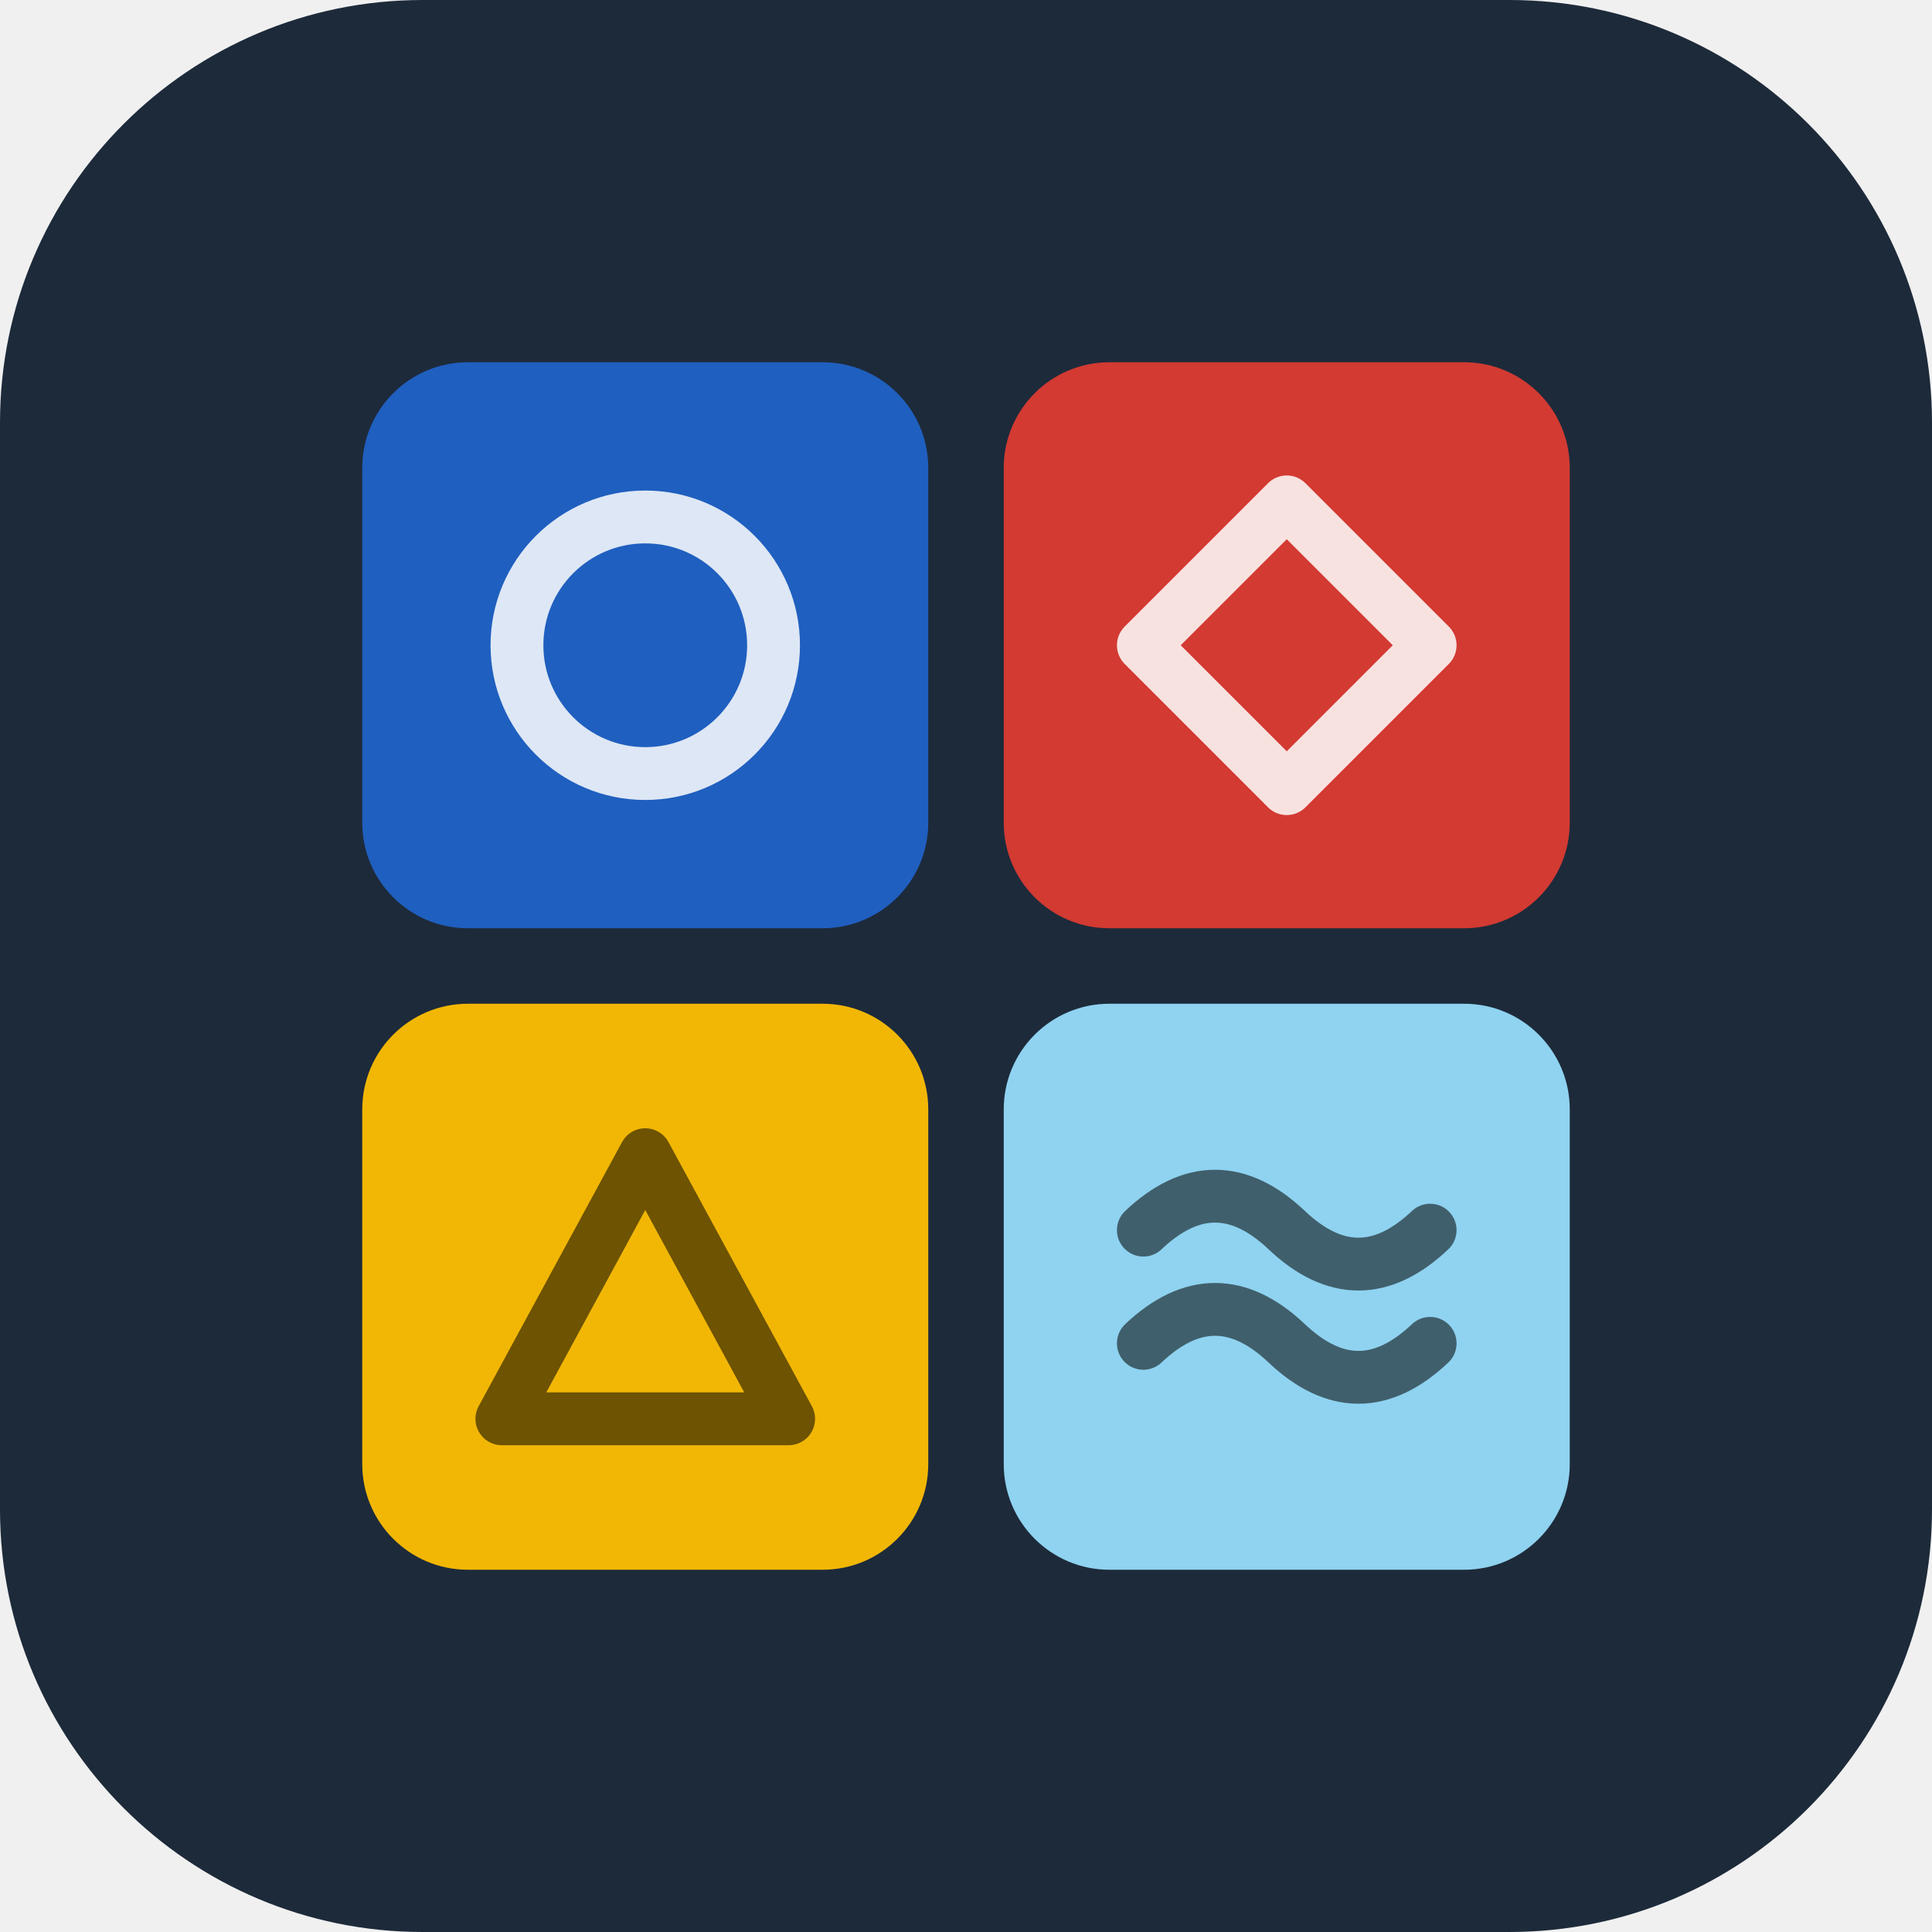
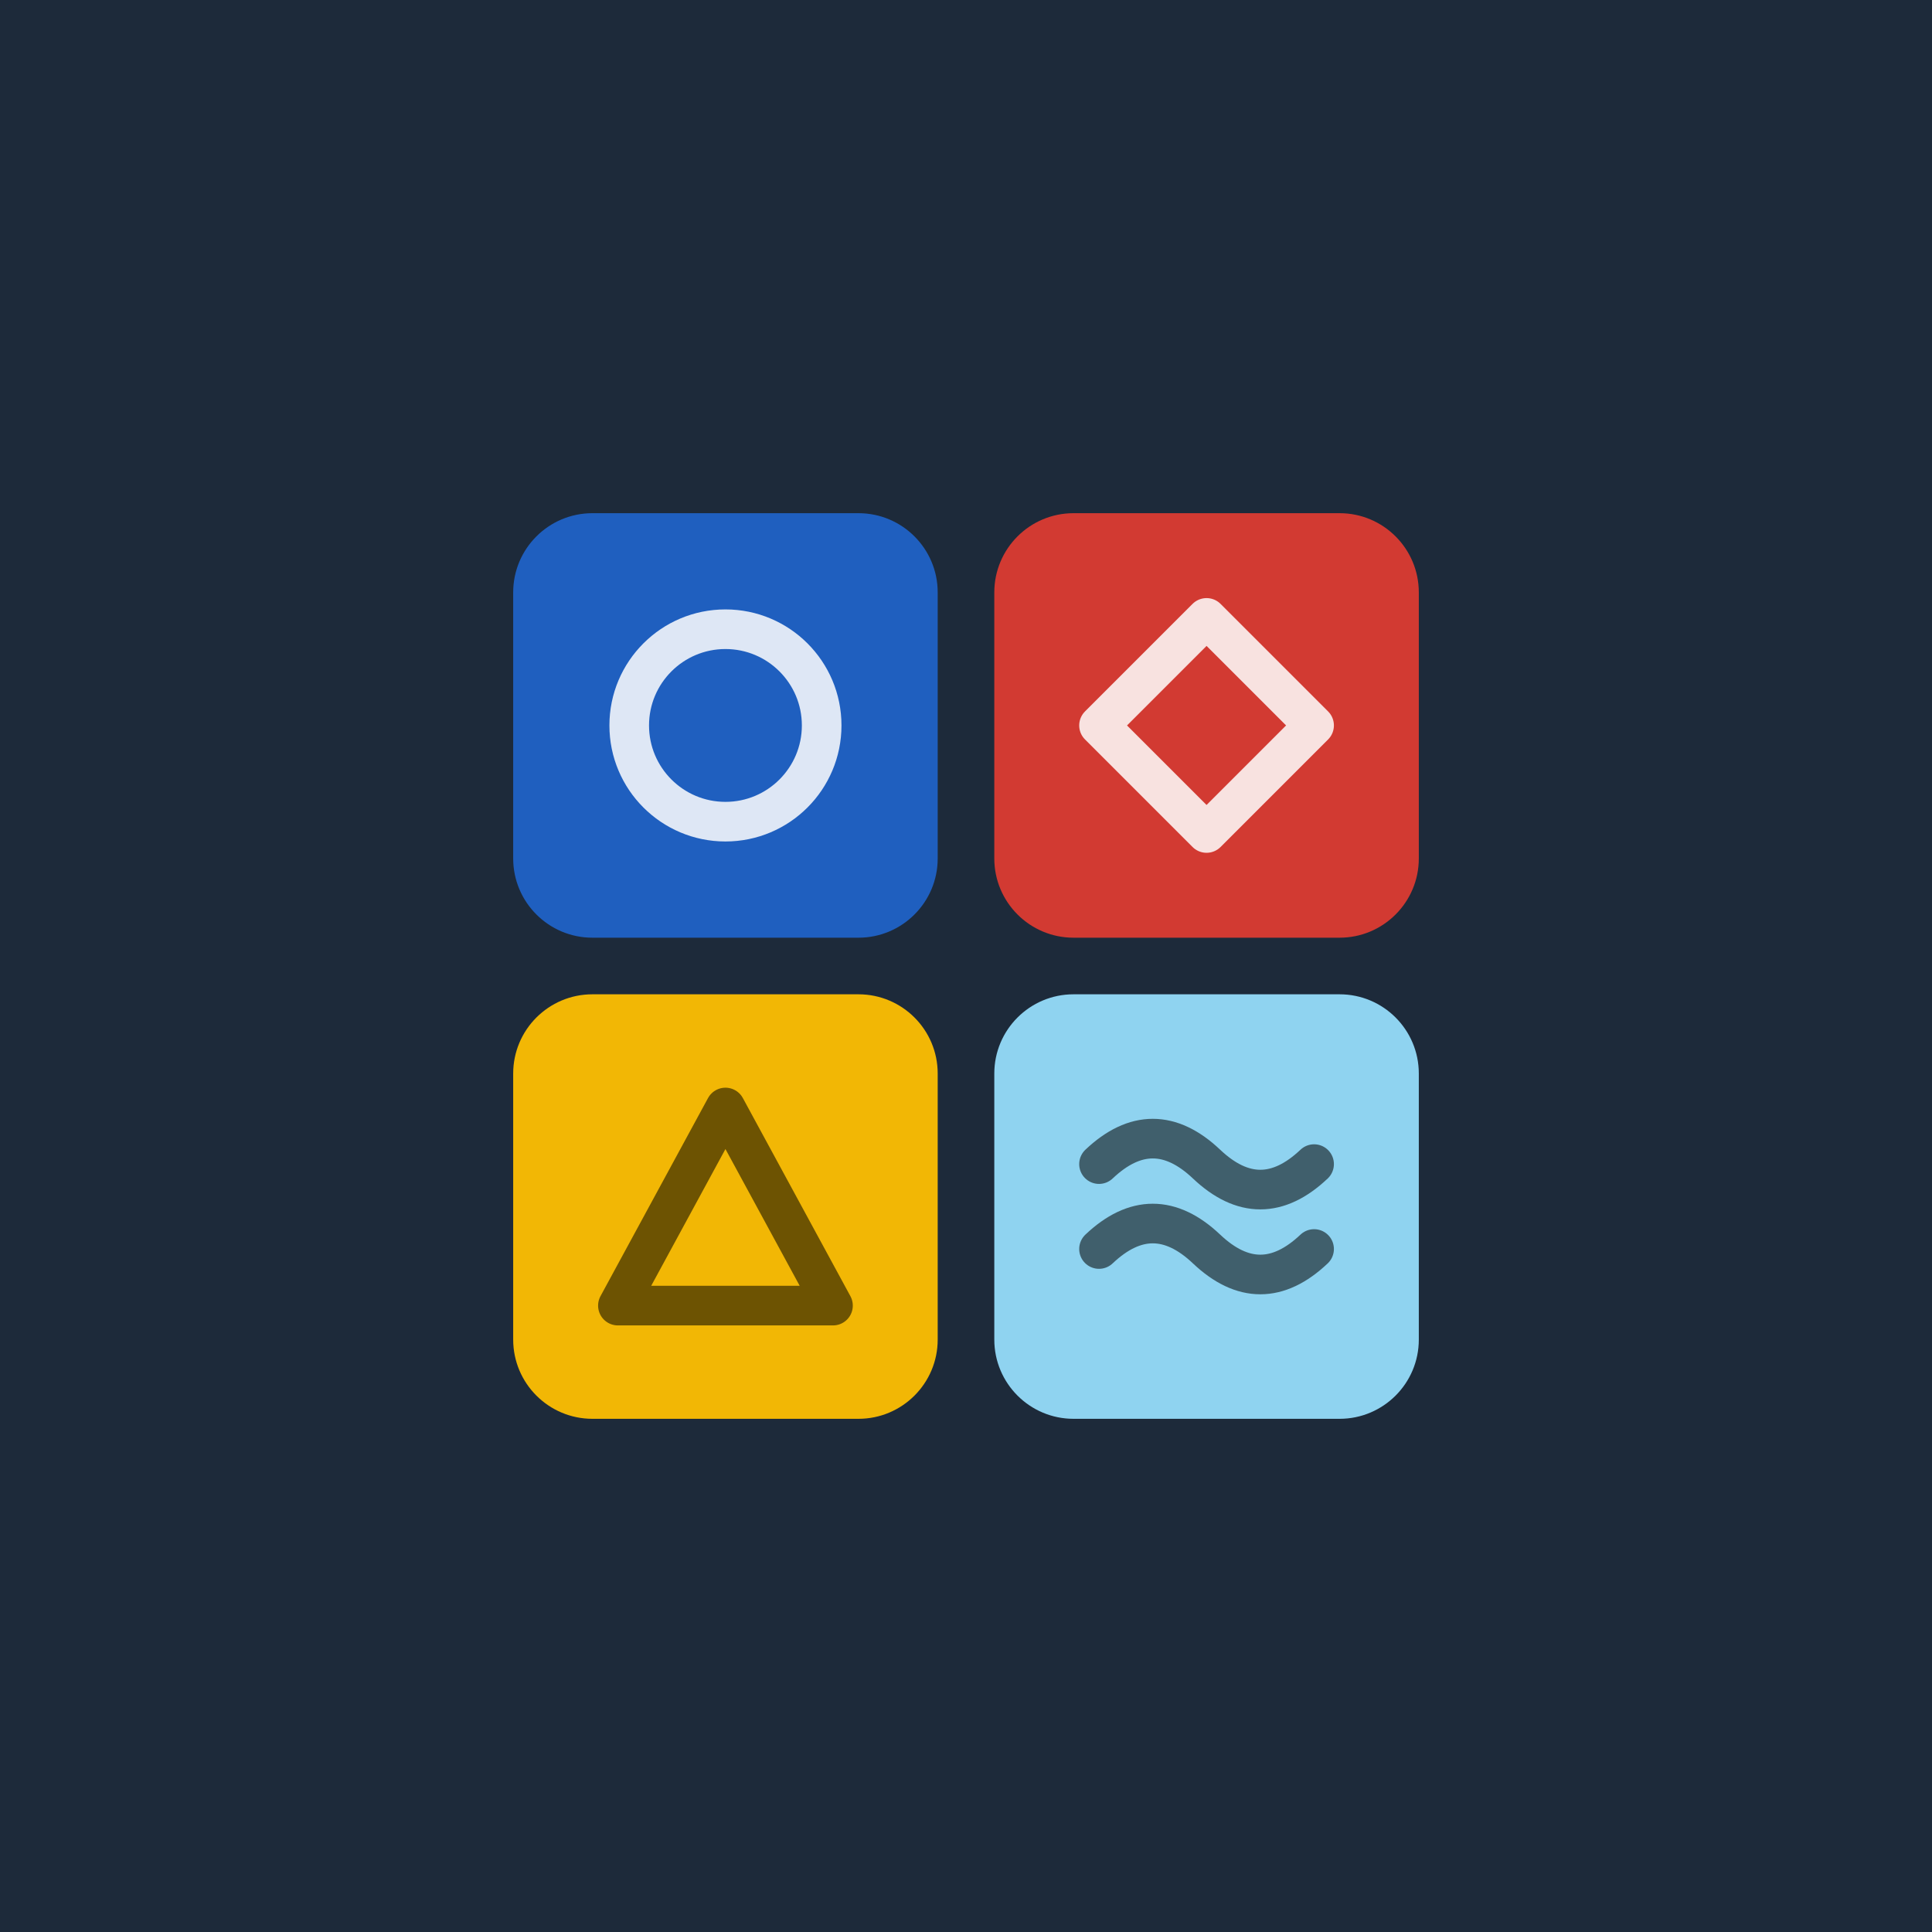
<svg xmlns="http://www.w3.org/2000/svg" viewBox="0 0 512 512">
-   <rect width="512" height="512" rx="112" fill="#1d2a3a" />
-   <g transform="translate(96 96)">
+   <rect width="512" height="512" fill="#1d2a3a" />
+   <g transform="translate(136 136) scale(.75)">
    <rect x="0" y="0" width="150" height="150" rx="28" fill="#1f5fbf" />
    <circle cx="75" cy="75" r="34" fill="none" stroke="#fff" stroke-opacity=".85" stroke-width="14" />
    <rect x="170" y="0" width="150" height="150" rx="28" fill="#d23a32" />
    <path d="M245 37 283 75 245 113 207 75Z" fill="none" stroke="#fff" stroke-opacity=".85" stroke-width="14" stroke-linejoin="round" />
    <rect x="0" y="170" width="150" height="150" rx="28" fill="#f2b705" />
    <path d="M75 210 113 280H37Z" fill="none" stroke="#000" stroke-opacity=".55" stroke-width="14" stroke-linejoin="round" />
    <rect x="170" y="170" width="150" height="150" rx="28" fill="#8fd3f0" />
    <g fill="none" stroke="#000" stroke-opacity=".55" stroke-width="14" stroke-linecap="round">
      <path d="M207 230q19-18 38 0t38 0" />
      <path d="M207 260q19-18 38 0t38 0" />
    </g>
  </g>
</svg>
